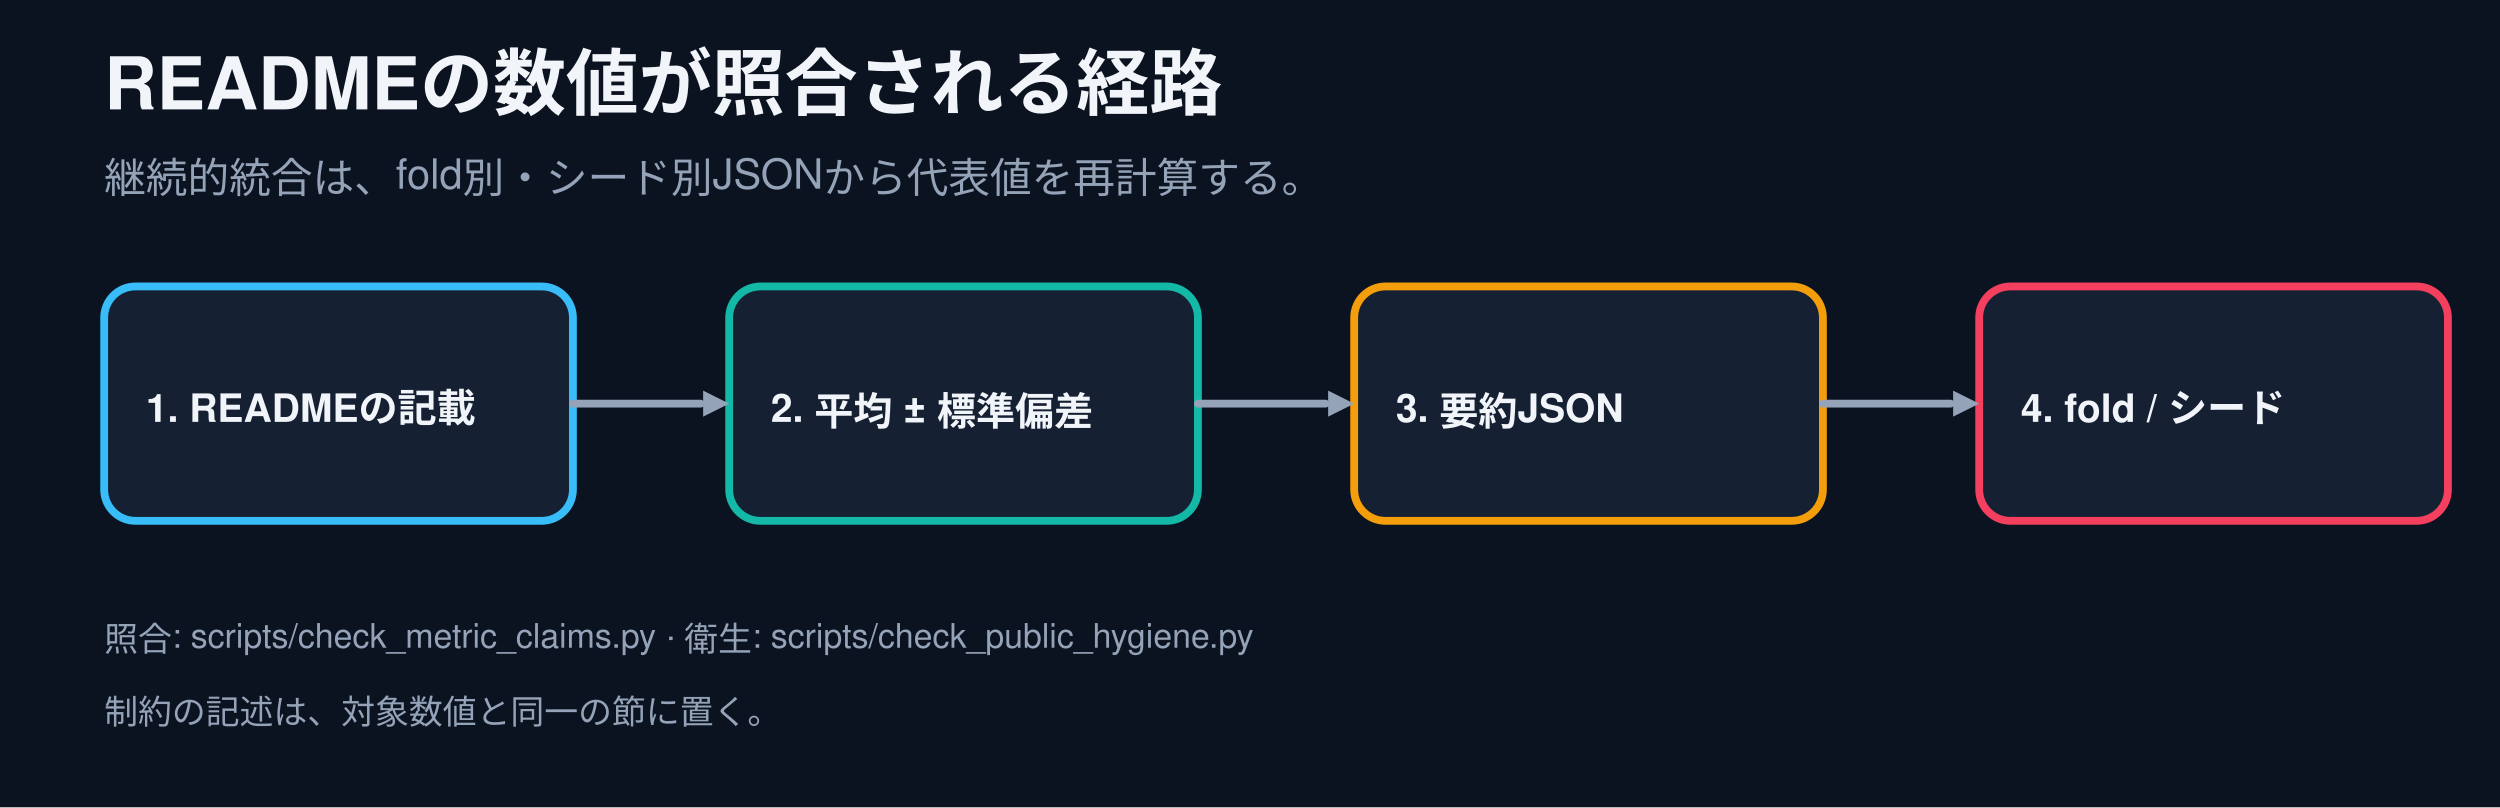
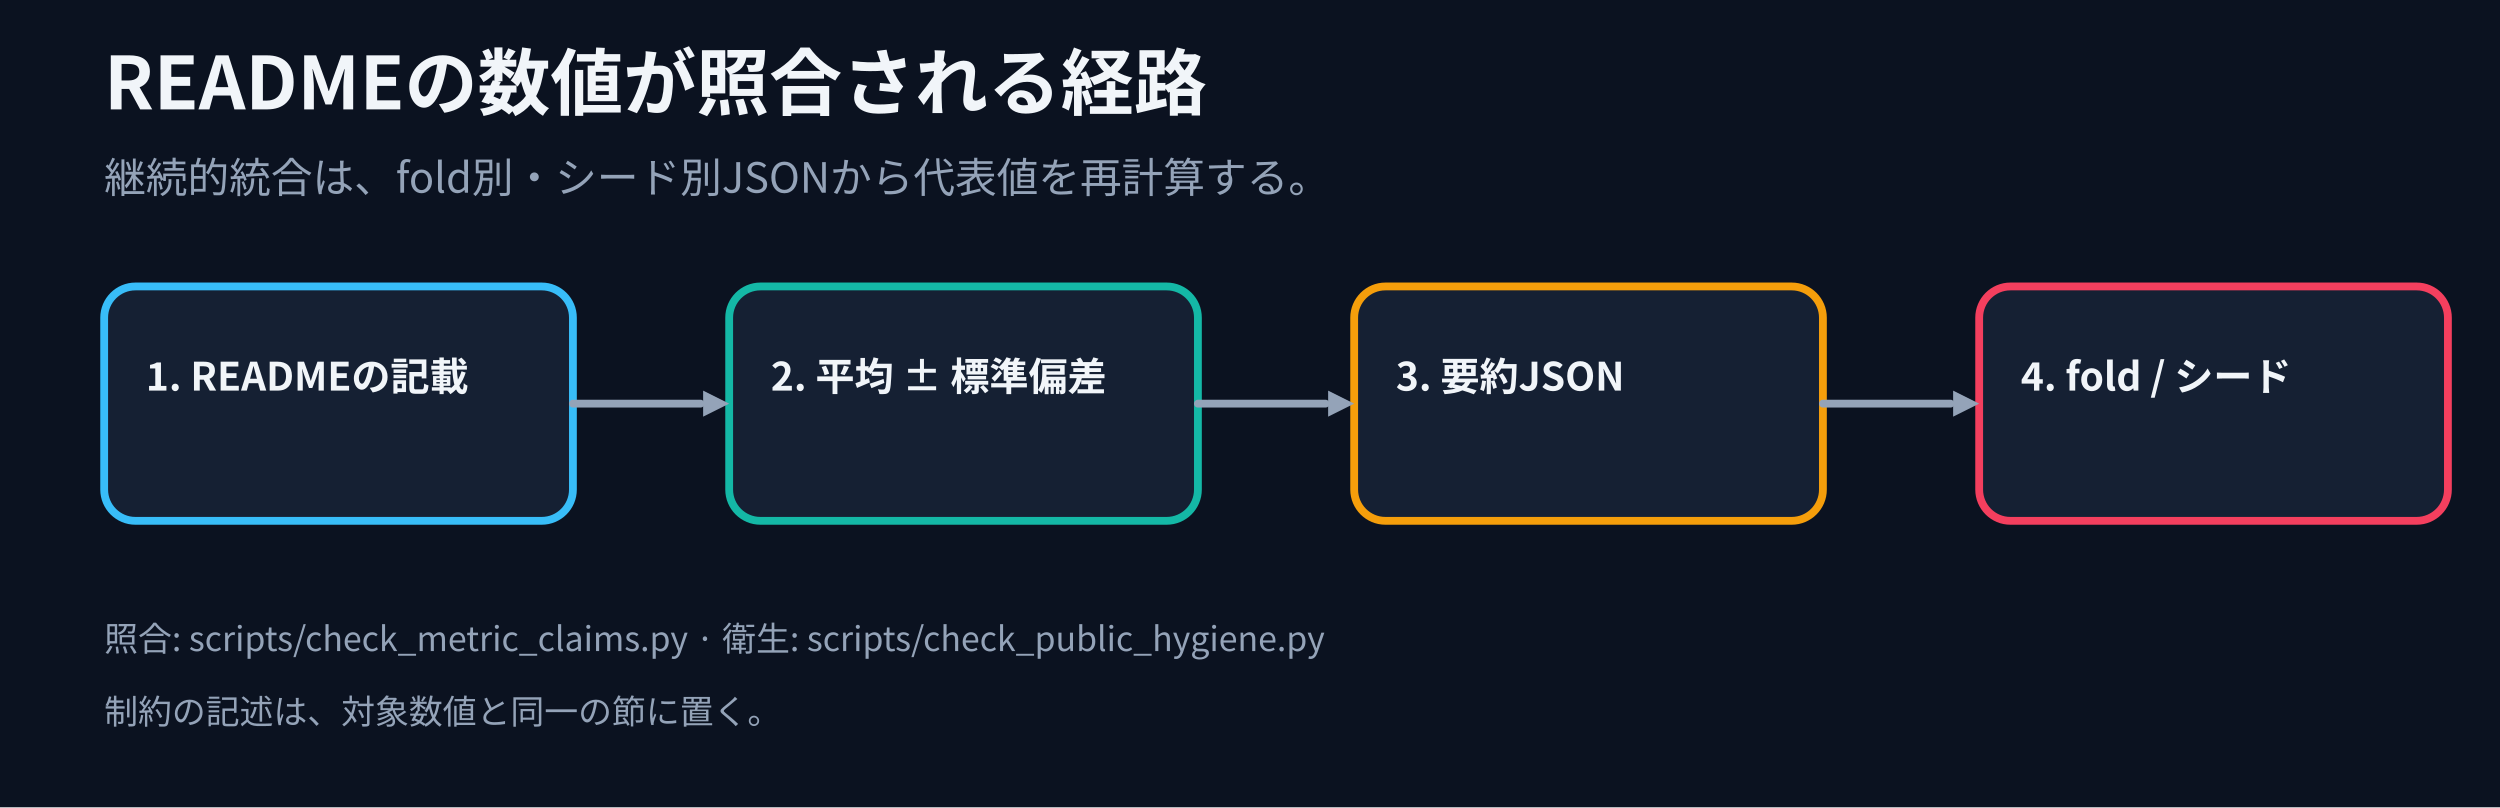
<svg xmlns="http://www.w3.org/2000/svg" viewBox="0 0 960 310" width="100%" preserveAspectRatio="xMidYMid meet" role="img" aria-labelledby="title desc">
  <rect width="960" height="310" fill="#0B1220" />
-   <g font-family="Helvetica, Arial, sans-serif">
+   <g font-family="'Hiragino Sans', 'Hiragino Kaku Gothic ProN', 'Noto Sans CJK JP', 'Yu Gothic', 'Helvetica Neue', Helvetica, Arial, sans-serif">
    <text x="40" y="42" fill="#F1F5F9" font-size="28" font-weight="700">READMEの数値が照合される経路</text>
    <text x="40" y="74" fill="#94A3B8" font-size="16">継続的統合は、fold別・シード別JSONから代表値を再計算する。</text>
    <rect x="40" y="110" rx="12" width="180" height="90" fill="#152033" stroke="#38BDF8" stroke-width="3" />
-     <text x="56" y="162" fill="#F1F5F9" font-size="15" font-weight="700">1. READMEの記載</text>
+     <text x="56" y="150.0" fill="#F1F5F9" font-size="15" font-weight="700">1. READMEの記載</text>
    <rect x="280" y="110" rx="12" width="180" height="90" fill="#152033" stroke="#14B8A6" stroke-width="3" />
-     <text x="296" y="162" fill="#F1F5F9" font-size="15" font-weight="700">2. 平均 ± 標準偏差</text>
+     <text x="296" y="150.0" fill="#F1F5F9" font-size="15" font-weight="700">2. 平均 ± 標準偏差</text>
    <rect x="520" y="110" rx="12" width="180" height="90" fill="#152033" stroke="#F59E0B" stroke-width="3" />
-     <text x="536" y="162" fill="#F1F5F9" font-size="15" font-weight="700">3. 要約JSON</text>
+     <text x="536" y="150.0" fill="#F1F5F9" font-size="15" font-weight="700">3. 要約JSON</text>
    <rect x="760" y="110" rx="12" width="180" height="90" fill="#152033" stroke="#F43F5E" stroke-width="3" />
-     <text x="776" y="162" fill="#F1F5F9" font-size="15" font-weight="700">4. fold / シード</text>
+     <text x="776" y="150.0" fill="#F1F5F9" font-size="15" font-weight="700">4. fold / シード</text>
    <line x1="220.0" y1="155.0" x2="269.0" y2="155.0" stroke="#94A3B8" stroke-width="3" stroke-linecap="round" />
    <polygon points="280.0,155.0 270.0,160.0 270.0,150.0" fill="#94A3B8" />
    <line x1="460.0" y1="155.0" x2="509.0" y2="155.0" stroke="#94A3B8" stroke-width="3" stroke-linecap="round" />
    <polygon points="520.0,155.0 510.0,160.0 510.0,150.0" fill="#94A3B8" />
    <line x1="700.0" y1="155.0" x2="749.0" y2="155.0" stroke="#94A3B8" stroke-width="3" stroke-linecap="round" />
    <polygon points="760.0,155.0 750.0,160.0 750.0,150.0" fill="#94A3B8" />
    <text x="40" y="250" fill="#94A3B8" font-size="13">照合: scripts/check_metric_claims.py · 衛生: scripts/check_public_hygiene.py</text>
    <text x="40" y="278" fill="#94A3B8" font-size="13">制約の記述は、対象数値と同一の節に置く。</text>
  </g>
</svg>
